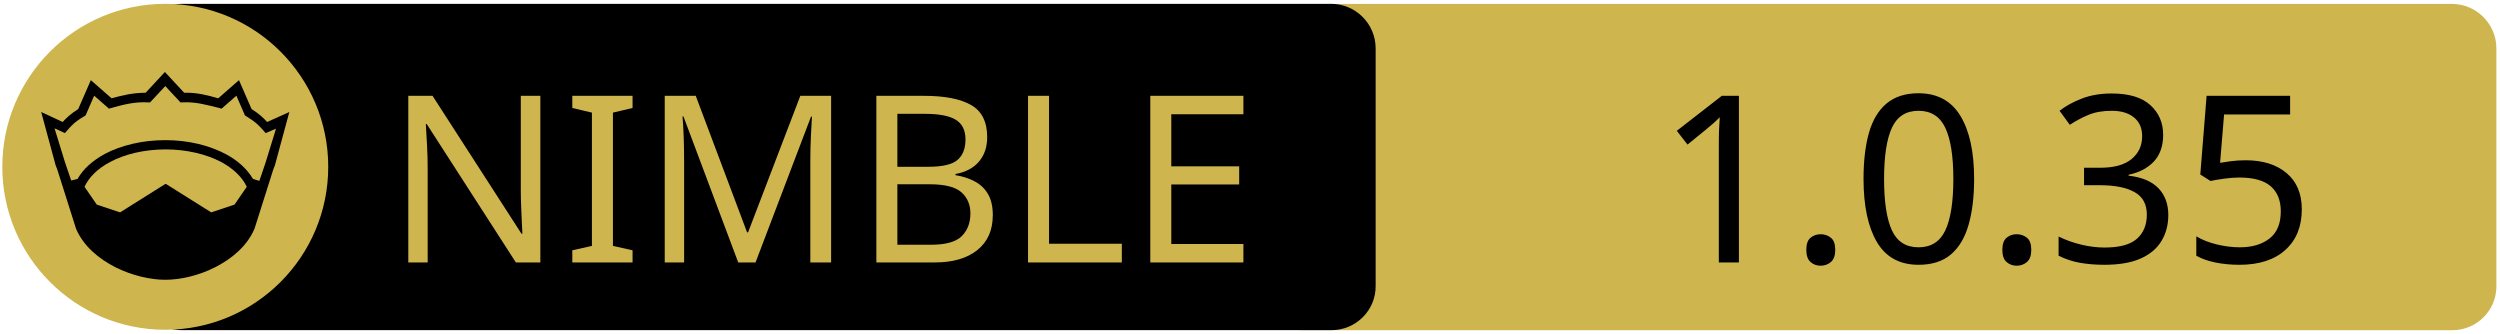
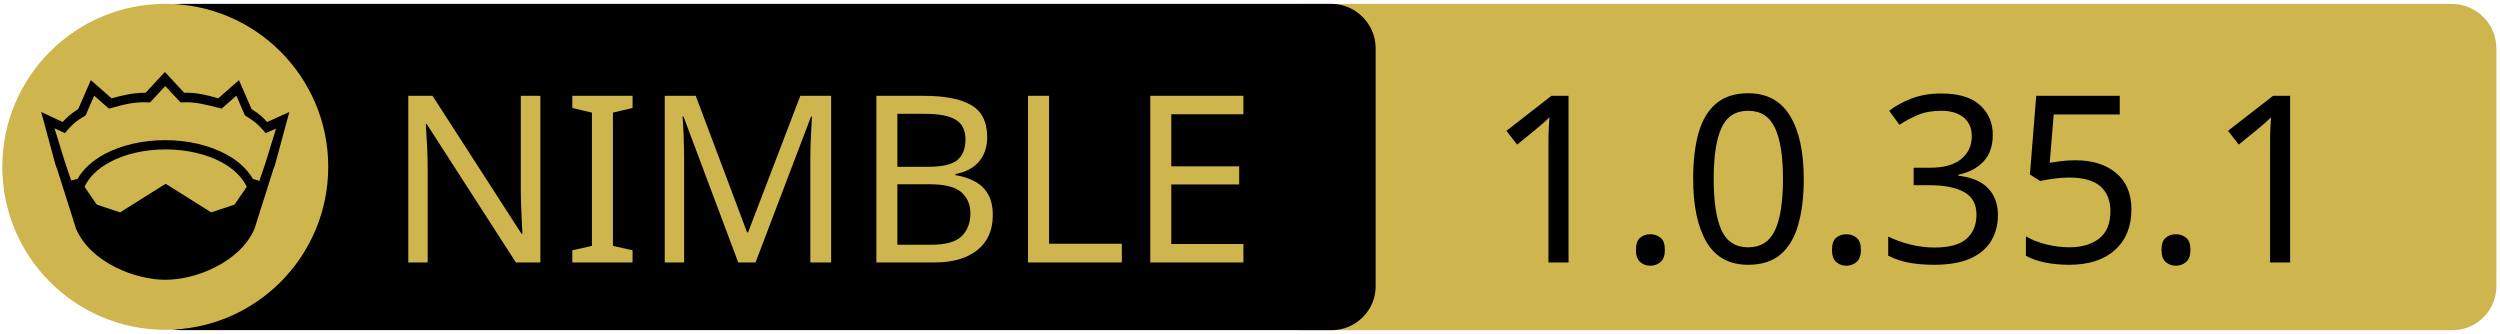
<svg xmlns="http://www.w3.org/2000/svg" xmlns:xlink="http://www.w3.org/1999/xlink" width="675" height="90" xml:space="preserve" version="1.1">
  <a xlink:href="https://github.com/Niminem/cursorsdk">
    <g>
      <path fill="#CEB54D" id="svg_15" d="m662.123,89.159l-310.5,0c-6.6,0 -12,-5.4 -12,-12l0,-64.1c0,-6.6 5.4,-12 12,-12l310.4,0c6.6,0 12,5.4 12,12l0,64.1c0.1,6.6 -5.3,12 -11.9,12z" />
      <path id="svg_1" d="m359.524,89.139l-310.5,0c-6.6,0 -12,-5.4 -12,-12l0,-64.1c0,-6.6 5.4,-12 12,-12l310.4,0c6.6,0 12,5.4 12,12l0,64.1c0.1,6.6 -5.3,12 -11.9,12z" />
      <rect id="svg_2" fill="none" height="45.9" width="315.3" class="st0" y="24.539" x="60.224" />
      <circle id="svg_4" fill="#CEB54D" r="44" cy="45.039" cx="44.624" class="st1" />
      <g id="XMLID_4_">
        <path id="svg_5" d="m78.124,30.239l-3.9,14.4l-0.4,1l-5.1,16.1c0,0 0,0 0,0c-2,4.7 -6.1,8.1 -10.6,10.4c-4.5,2.3 -9.5,3.4 -13.5,3.4c-4,0 -8.9,-1.1 -13.5,-3.4c-4.5,-2.3 -8.6,-5.7 -10.6,-10.4c0,0 0,0 0,0l-5.1,-16.1l-0.4,-1l-3.9,-14.4l5.8,2.7c0.9,-1 2,-2.1 4.2,-3.5l3.4,-7.8l5.6,4.9c2.9,-0.8 5.8,-1.5 9.2,-1.5l5.2,-5.6l5.2,5.6c3.4,-0.1 6.4,0.7 9.2,1.5l5.6,-4.9l3.4,7.8c2.2,1.4 3.3,2.5 4.2,3.5l6,-2.7z" />
        <g id="XMLID_6_">
          <g id="svg_6">
            <path id="svg_7" fill="#CEB54D" d="m66.624,50.439l-3.3,4.8l-6.3,2.1l-12.1,-7.6c-0.1,-0.1 -0.3,-0.1 -0.4,0l-12.1,7.6l-6.3,-2.1l-3.3,-4.8c1.2,-2.6 3.5,-4.9 6.9,-6.7c3.9,-2.1 9.2,-3.4 15,-3.4c5.7,0 11,1.3 15,3.4c3.3,1.8 5.7,4.1 6.9,6.7z" class="st1" />
          </g>
          <g id="svg_8" />
        </g>
        <g id="XMLID_5_">
          <g id="svg_9">
            <path id="svg_10" fill="#CEB54D" d="m74.524,34.739l-2.8,9.1l-1.7,5l-1.6,-0.5c0,0 -0.1,0 -0.1,0c-1.6,-2.7 -4.2,-5.1 -7.5,-6.8c-4.4,-2.3 -10,-3.7 -16.2,-3.7c-6.2,0 -11.9,1.4 -16.3,3.7c-3.3,1.8 -5.9,4.1 -7.4,6.8c0,0 -0.1,0 -0.1,0l-1.6,0.4l-1.7,-5l-2.8,-9.1l2.8,1.3l0.6,-0.7c1.2,-1.3 1.8,-2.2 4.7,-3.9l0.3,-0.2l2.3,-5.3l4,3.5l0.7,-0.2c3.2,-0.9 6.3,-1.7 9.8,-1.5l0.6,0l4.1,-4.4l4.1,4.4l0.6,0c3.5,-0.2 6.5,0.7 9.8,1.5l0.7,0.2l4,-3.5l2.3,5.3l0.3,0.2c2.9,1.8 3.5,2.6 4.7,3.9l0.6,0.7l2.8,-1.2z" class="st1" />
          </g>
          <g id="svg_11" />
        </g>
      </g>
      <text x="-442" y="-350.021" id="svg_16" font-size="63px" font-family="'PT Sans Caption', 'Tahoma', 'Helvetica Neue Medium', 'PT Sans', sans-serif" fill="#CEB54D" class="st1 st2 st3" transform="matrix(1 0 0 1 546.13 420.879)">NIMBLE</text>
-       <text x="-99.0" y="-350.012" id="svg_17" font-size="63.012px" font-family="'PT Sans Caption', 'Tahoma', 'Helvetica Neue Medium', 'PT Sans', sans-serif" fill="#000000" class="st1 st2 st3" transform="matrix(1 0 0 1 546.13 420.879)">1.0.35</text>
+       <text x="-145.0" y="-350.012" id="svg_17" font-size="63.012px" font-family="'PT Sans Caption', 'Tahoma', 'Helvetica Neue Medium', 'PT Sans', sans-serif" fill="#000000" class="st1 st2 st3" transform="matrix(1 0 0 1 546.13 420.879)">1.0.35.1</text>
    </g>
  </a>
</svg>
